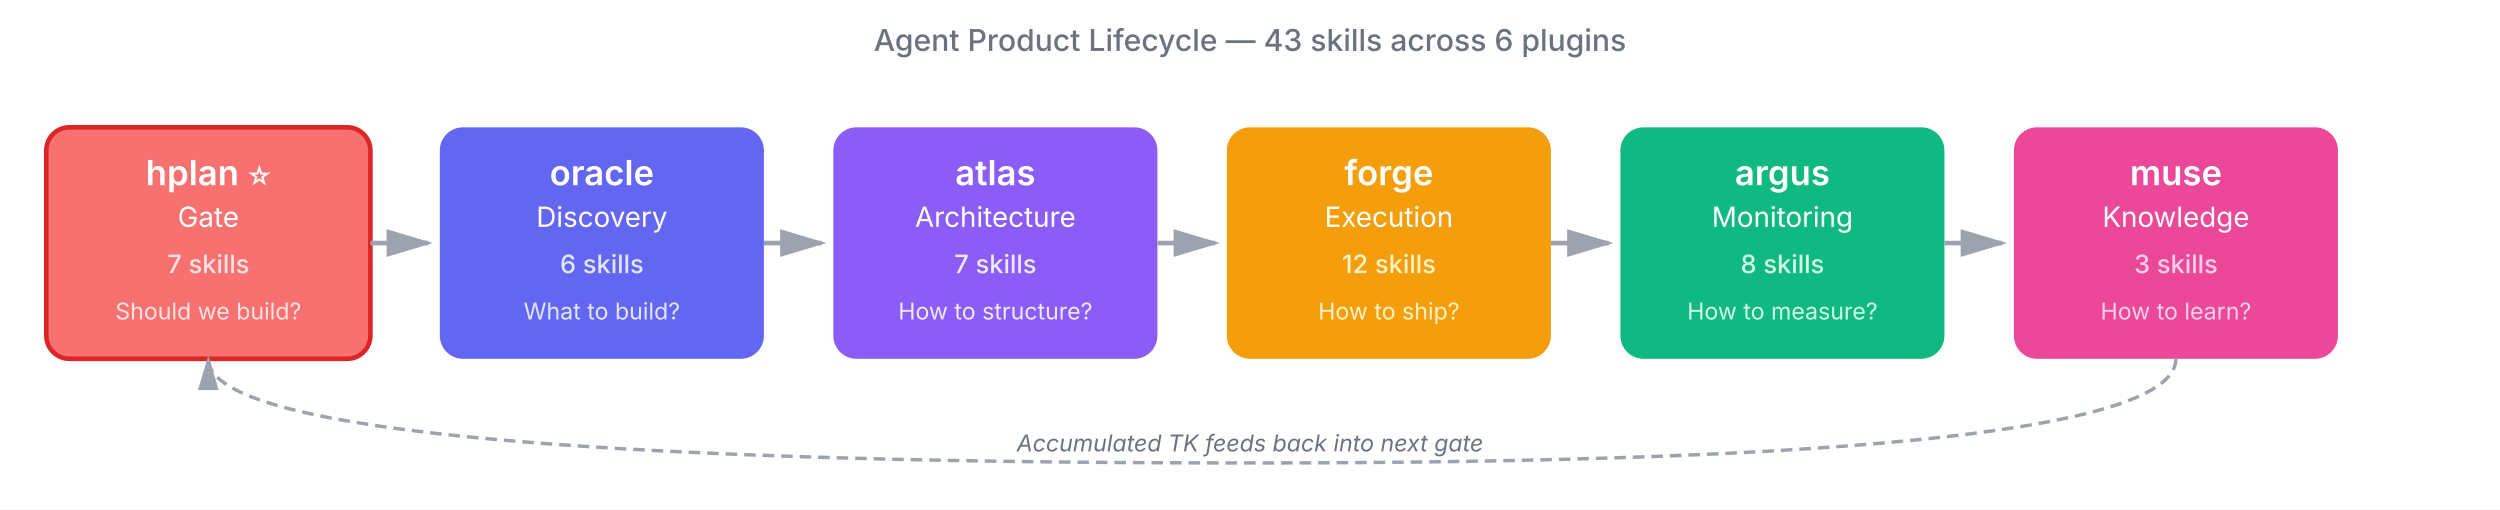
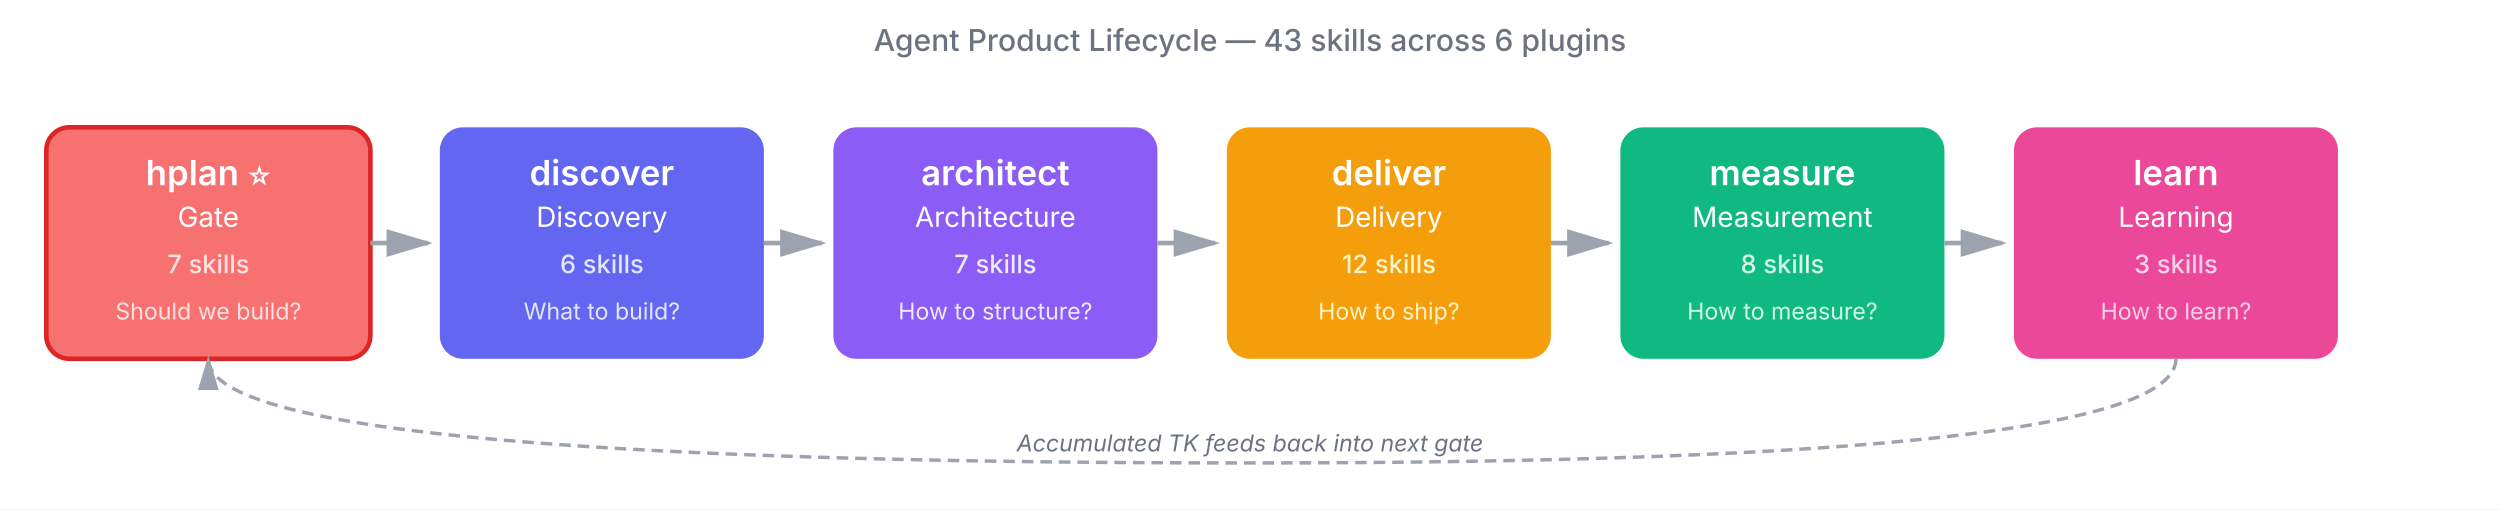
<svg xmlns="http://www.w3.org/2000/svg" width="1080" height="220" viewBox="0 0 1080 220">
  <rect width="1080" height="220" fill="#ffffff" />
  <text x="540" y="22" font-family="system-ui, -apple-system, sans-serif" font-size="13" fill="#6B7280" text-anchor="middle" font-weight="500">
    Agent Product Lifecycle — 43 skills across 6 plugins
  </text>
  <defs>
    <marker id="arrowhead" markerWidth="10" markerHeight="10" refX="9" refY="3" orient="auto">
      <polygon points="0 0, 10 3, 0 6" fill="#9CA3AF" />
    </marker>
  </defs>
  <rect x="20" y="55" width="140" height="100" rx="10" fill="#F87171" stroke="#DC2626" stroke-width="2" />
  <text x="90" y="80" font-family="system-ui, -apple-system, sans-serif" font-size="15" font-weight="600" fill="#ffffff" text-anchor="middle">hplan ⭐</text>
  <text x="90" y="98" font-family="system-ui, -apple-system, sans-serif" font-size="12" fill="#ffffff" text-anchor="middle">Gate</text>
  <text x="90" y="118" font-family="system-ui, -apple-system, sans-serif" font-size="11" fill="#FEE2E2" text-anchor="middle" font-weight="500">7 skills</text>
  <text x="90" y="138" font-family="system-ui, -apple-system, sans-serif" font-size="10" fill="#FEE2E2" text-anchor="middle">Should we build?</text>
  <rect x="190" y="55" width="140" height="100" rx="10" fill="#6366F1" />
-   <text x="260" y="80" font-family="system-ui, -apple-system, sans-serif" font-size="15" font-weight="600" fill="#ffffff" text-anchor="middle">oracle</text>
+   <text x="260" y="80" font-family="system-ui, -apple-system, sans-serif" font-size="15" font-weight="600" fill="#ffffff" text-anchor="middle">discover</text>
  <text x="260" y="98" font-family="system-ui, -apple-system, sans-serif" font-size="12" fill="#ffffff" text-anchor="middle">Discovery</text>
  <text x="260" y="118" font-family="system-ui, -apple-system, sans-serif" font-size="11" fill="#E0E7FF" text-anchor="middle" font-weight="500">6 skills</text>
  <text x="260" y="138" font-family="system-ui, -apple-system, sans-serif" font-size="10" fill="#E0E7FF" text-anchor="middle">What to build?</text>
  <rect x="360" y="55" width="140" height="100" rx="10" fill="#8B5CF6" />
-   <text x="430" y="80" font-family="system-ui, -apple-system, sans-serif" font-size="15" font-weight="600" fill="#ffffff" text-anchor="middle">atlas</text>
+   <text x="430" y="80" font-family="system-ui, -apple-system, sans-serif" font-size="15" font-weight="600" fill="#ffffff" text-anchor="middle">architect</text>
  <text x="430" y="98" font-family="system-ui, -apple-system, sans-serif" font-size="12" fill="#ffffff" text-anchor="middle">Architecture</text>
  <text x="430" y="118" font-family="system-ui, -apple-system, sans-serif" font-size="11" fill="#EDE9FE" text-anchor="middle" font-weight="500">7 skills</text>
  <text x="430" y="138" font-family="system-ui, -apple-system, sans-serif" font-size="10" fill="#EDE9FE" text-anchor="middle">How to structure?</text>
  <rect x="530" y="55" width="140" height="100" rx="10" fill="#F59E0B" />
-   <text x="600" y="80" font-family="system-ui, -apple-system, sans-serif" font-size="15" font-weight="600" fill="#ffffff" text-anchor="middle">forge</text>
-   <text x="600" y="98" font-family="system-ui, -apple-system, sans-serif" font-size="12" fill="#ffffff" text-anchor="middle">Execution</text>
+   <text x="600" y="80" font-family="system-ui, -apple-system, sans-serif" font-size="15" font-weight="600" fill="#ffffff" text-anchor="middle">deliver</text>
+   <text x="600" y="98" font-family="system-ui, -apple-system, sans-serif" font-size="12" fill="#ffffff" text-anchor="middle">Delivery</text>
  <text x="600" y="118" font-family="system-ui, -apple-system, sans-serif" font-size="11" fill="#FEF3C7" text-anchor="middle" font-weight="500">12 skills</text>
  <text x="600" y="138" font-family="system-ui, -apple-system, sans-serif" font-size="10" fill="#FEF3C7" text-anchor="middle">How to ship?</text>
  <rect x="700" y="55" width="140" height="100" rx="10" fill="#10B981" />
-   <text x="770" y="80" font-family="system-ui, -apple-system, sans-serif" font-size="15" font-weight="600" fill="#ffffff" text-anchor="middle">argus</text>
-   <text x="770" y="98" font-family="system-ui, -apple-system, sans-serif" font-size="12" fill="#ffffff" text-anchor="middle">Monitoring</text>
+   <text x="770" y="80" font-family="system-ui, -apple-system, sans-serif" font-size="15" font-weight="600" fill="#ffffff" text-anchor="middle">measure</text>
+   <text x="770" y="98" font-family="system-ui, -apple-system, sans-serif" font-size="12" fill="#ffffff" text-anchor="middle">Measurement</text>
  <text x="770" y="118" font-family="system-ui, -apple-system, sans-serif" font-size="11" fill="#D1FAE5" text-anchor="middle" font-weight="500">8 skills</text>
  <text x="770" y="138" font-family="system-ui, -apple-system, sans-serif" font-size="10" fill="#D1FAE5" text-anchor="middle">How to measure?</text>
  <rect x="870" y="55" width="140" height="100" rx="10" fill="#EC4899" />
-   <text x="940" y="80" font-family="system-ui, -apple-system, sans-serif" font-size="15" font-weight="600" fill="#ffffff" text-anchor="middle">muse</text>
-   <text x="940" y="98" font-family="system-ui, -apple-system, sans-serif" font-size="12" fill="#ffffff" text-anchor="middle">Knowledge</text>
+   <text x="940" y="80" font-family="system-ui, -apple-system, sans-serif" font-size="15" font-weight="600" fill="#ffffff" text-anchor="middle">learn</text>
+   <text x="940" y="98" font-family="system-ui, -apple-system, sans-serif" font-size="12" fill="#ffffff" text-anchor="middle">Learning</text>
  <text x="940" y="118" font-family="system-ui, -apple-system, sans-serif" font-size="11" fill="#FBCFE8" text-anchor="middle" font-weight="500">3 skills</text>
  <text x="940" y="138" font-family="system-ui, -apple-system, sans-serif" font-size="10" fill="#FBCFE8" text-anchor="middle">How to learn?</text>
  <line x1="160" y1="105" x2="185" y2="105" stroke="#9CA3AF" stroke-width="2" marker-end="url(#arrowhead)" />
  <line x1="330" y1="105" x2="355" y2="105" stroke="#9CA3AF" stroke-width="2" marker-end="url(#arrowhead)" />
  <line x1="500" y1="105" x2="525" y2="105" stroke="#9CA3AF" stroke-width="2" marker-end="url(#arrowhead)" />
  <line x1="670" y1="105" x2="695" y2="105" stroke="#9CA3AF" stroke-width="2" marker-end="url(#arrowhead)" />
  <line x1="840" y1="105" x2="865" y2="105" stroke="#9CA3AF" stroke-width="2" marker-end="url(#arrowhead)" />
  <path d="M 940 155 Q 940 200, 540 200 Q 90 200, 90 155" stroke="#9CA3AF" stroke-width="1.5" fill="none" stroke-dasharray="5,3" marker-end="url(#arrowhead)" />
  <text x="540" y="195" font-family="system-ui, -apple-system, sans-serif" font-size="10" fill="#6B7280" text-anchor="middle" font-style="italic">Accumulated TK feeds back into next gate</text>
</svg>
